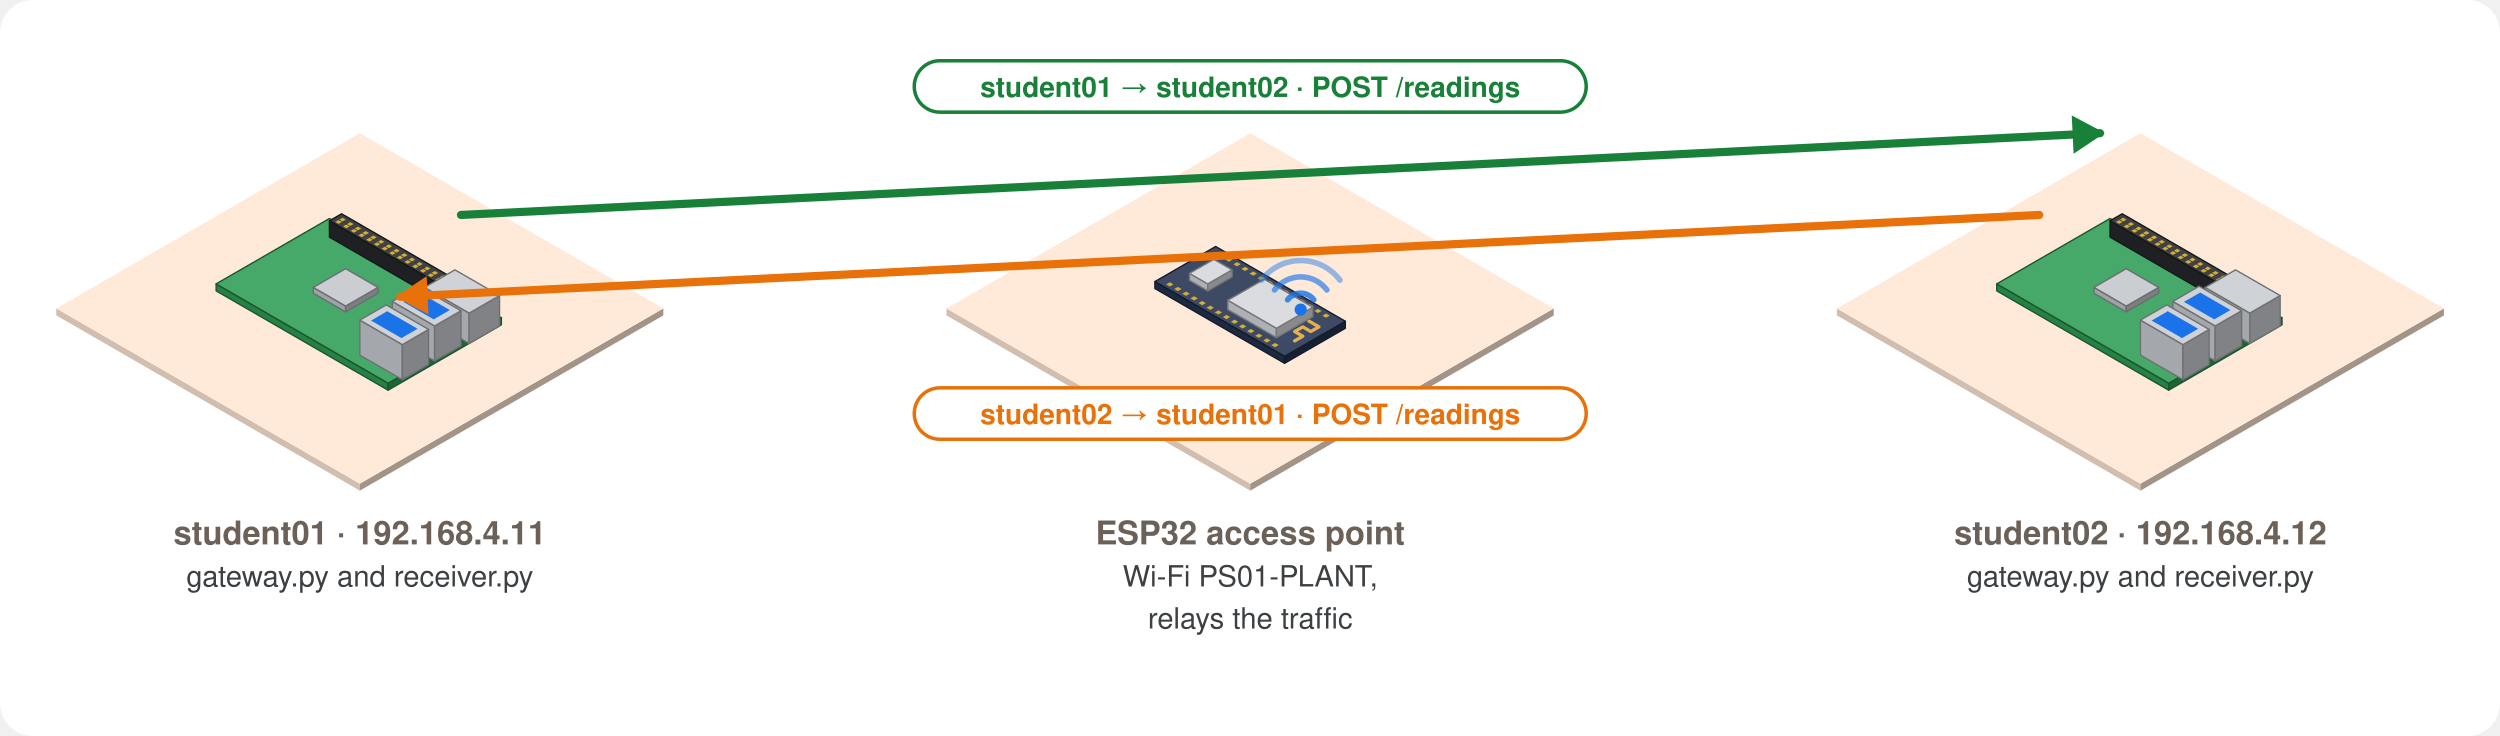
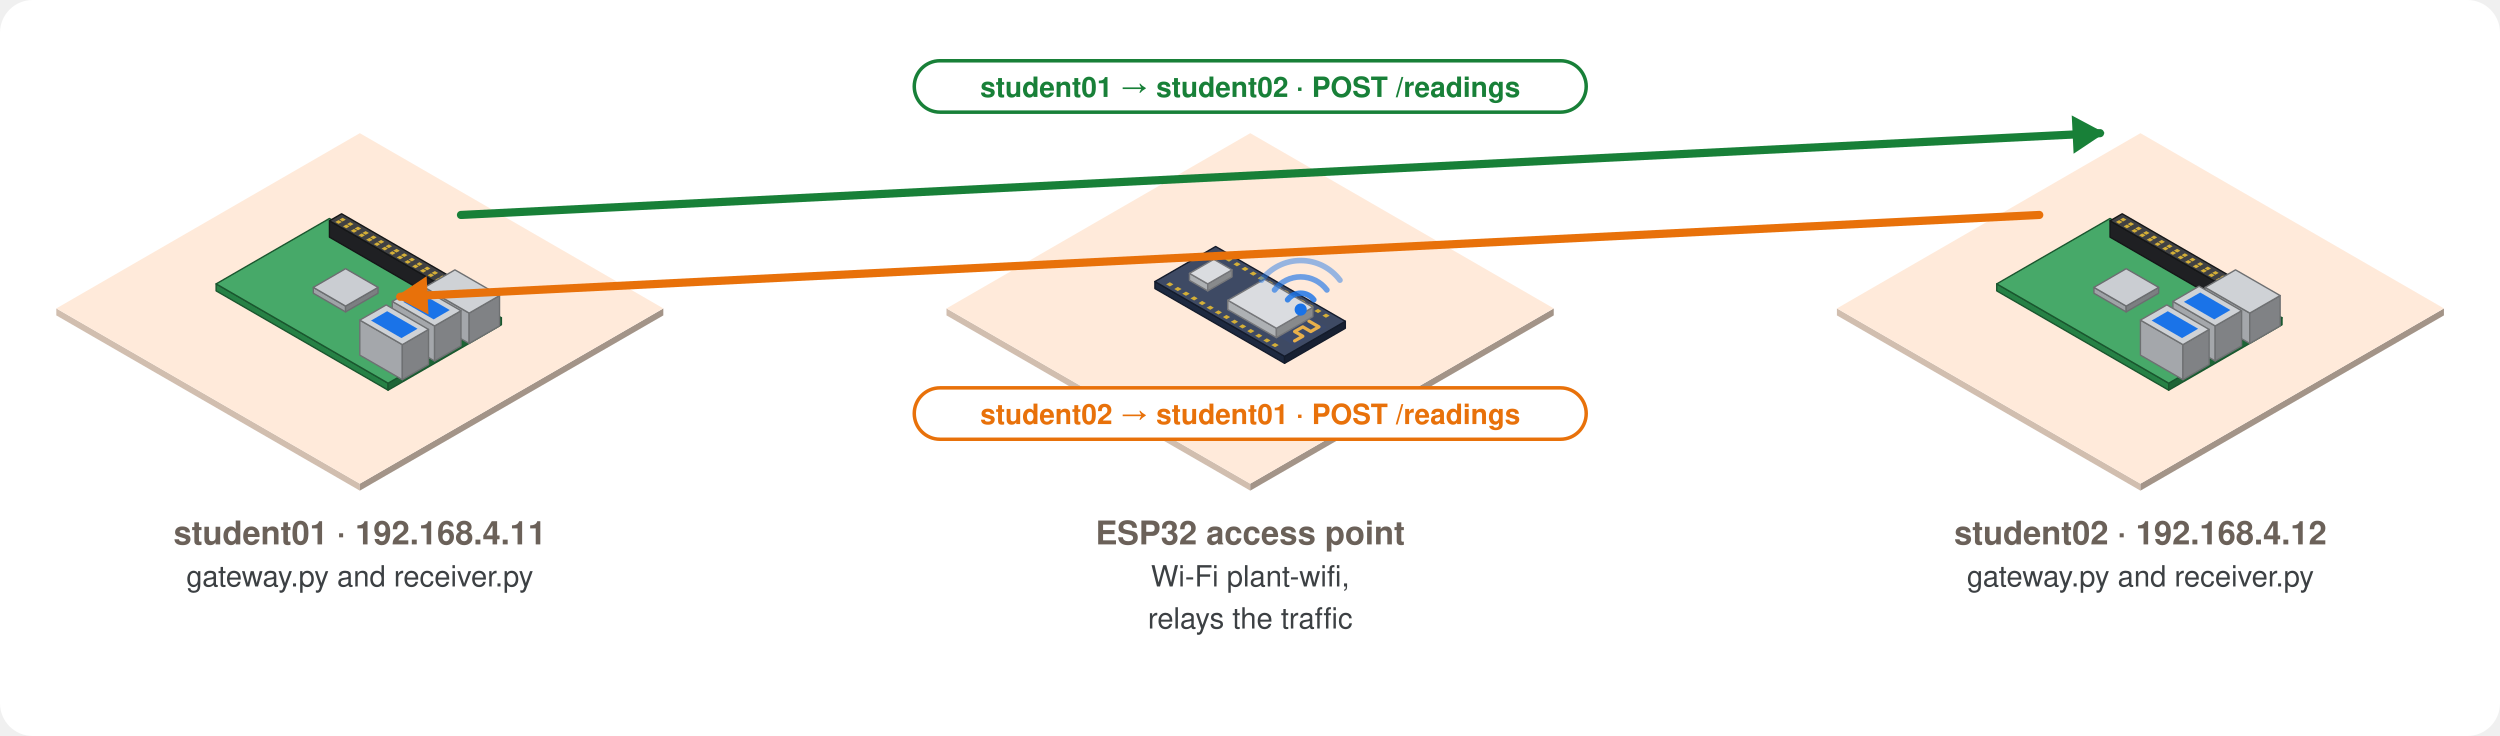
<svg xmlns="http://www.w3.org/2000/svg" viewBox="-154 -57 1070 315" width="1070" height="315" font-family="Segoe UI, Helvetica, Arial, sans-serif">
  <rect x="-154" y="-57" width="1070" height="315" rx="14" fill="#ffffff" />
  <polygon points="-129.9,78.0 0.0,153.0 0.0,150.0 -129.9,75.0" fill="#d1beaf" />
  <polygon points="129.9,78.0 0.0,153.0 0.0,150.0 129.9,75.0" fill="#a39488" />
  <polygon points="0.0,0.0 129.9,75.0 0.0,150.0 -129.9,75.0" fill="#ffeada" />
  <polygon points="251.1,78.0 381.1,153.0 381.1,150.0 251.1,75.0" fill="#d1beaf" />
  <polygon points="511.0,78.0 381.1,153.0 381.1,150.0 511.0,75.0" fill="#a39488" />
  <polygon points="381.1,0.0 511.0,75.0 381.1,150.0 251.1,75.0" fill="#ffeada" />
  <polygon points="632.2,78.0 762.1,153.0 762.1,150.0 632.2,75.0" fill="#d1beaf" />
  <polygon points="892.0,78.0 762.1,153.0 762.1,150.0 892.0,75.0" fill="#a39488" />
  <polygon points="762.1,0.0 892.0,75.0 762.1,150.0 632.2,75.0" fill="#ffeada" />
  <polygon points="-61.5,67.5 12.1,110.0 12.1,107.0 -61.5,64.5" fill="#268145" stroke="#19562e" stroke-width="0.6" stroke-linejoin="round" />
  <polygon points="60.6,82.0 12.1,110.0 12.1,107.0 60.6,79.0" fill="#1e6536" stroke="#19562e" stroke-width="0.6" stroke-linejoin="round" />
  <polygon points="-13.0,36.5 60.6,79.0 12.1,107.0 -61.5,64.5" fill="#47a969" stroke="#19562e" stroke-width="0.6" stroke-linejoin="round" />
  <polygon points="700.6,67.5 774.2,110.0 774.2,107.0 700.6,64.5" fill="#268145" stroke="#19562e" stroke-width="0.6" stroke-linejoin="round" />
  <polygon points="822.7,82.0 774.2,110.0 774.2,107.0 822.7,79.0" fill="#1e6536" stroke="#19562e" stroke-width="0.6" stroke-linejoin="round" />
  <polygon points="749.1,36.5 822.7,79.0 774.2,107.0 700.6,64.5" fill="#47a969" stroke="#19562e" stroke-width="0.6" stroke-linejoin="round" />
  <polygon points="-13.0,44.5 42.4,76.5 42.4,69.5 -13.0,37.5" fill="#1f2023" stroke="#141617" stroke-width="0.6" stroke-linejoin="round" />
  <polygon points="47.6,73.5 42.4,76.5 42.4,69.5 47.6,66.5" fill="#18191b" stroke="#141617" stroke-width="0.6" stroke-linejoin="round" />
  <polygon points="-7.8,34.5 47.6,66.5 42.4,69.5 -13.0,37.5" fill="#404144" stroke="#141617" stroke-width="0.6" stroke-linejoin="round" />
  <polygon points="749.1,44.5 804.5,76.5 804.5,69.5 749.1,37.5" fill="#1f2023" stroke="#141617" stroke-width="0.6" stroke-linejoin="round" />
  <polygon points="809.7,73.5 804.5,76.5 804.5,69.5 809.7,66.5" fill="#18191b" stroke="#141617" stroke-width="0.6" stroke-linejoin="round" />
  <polygon points="754.3,34.5 809.7,66.5 804.5,69.5 749.1,37.5" fill="#404144" stroke="#141617" stroke-width="0.6" stroke-linejoin="round" />
  <polygon points="-7.4,36.2 -6.0,37.0 -7.4,37.8 -8.7,37.0" fill="#d4af37" />
  <polygon points="-9.1,37.2 -7.7,38.0 -9.1,38.8 -10.5,38.0" fill="#d4af37" />
  <polygon points="-4.1,38.1 -2.7,38.9 -4.1,39.7 -5.5,38.9" fill="#d4af37" />
  <polygon points="-5.8,39.1 -4.4,39.9 -5.8,40.7 -7.2,39.9" fill="#d4af37" />
  <polygon points="-0.8,40.0 0.6,40.8 -0.8,41.6 -2.2,40.8" fill="#d4af37" />
  <polygon points="-2.5,41.0 -1.1,41.8 -2.5,42.6 -3.9,41.8" fill="#d4af37" />
  <polygon points="2.5,41.9 3.9,42.7 2.5,43.5 1.1,42.7" fill="#d4af37" />
  <polygon points="0.8,42.9 2.2,43.7 0.8,44.5 -0.6,43.7" fill="#d4af37" />
  <polygon points="5.8,43.8 7.2,44.6 5.8,45.4 4.4,44.6" fill="#d4af37" />
  <polygon points="4.1,44.8 5.5,45.6 4.1,46.4 2.7,45.6" fill="#d4af37" />
  <polygon points="9.1,45.7 10.5,46.5 9.1,47.3 7.7,46.5" fill="#d4af37" />
  <polygon points="7.4,46.7 8.7,47.5 7.4,48.3 6.0,47.5" fill="#d4af37" />
  <polygon points="12.4,47.6 13.8,48.4 12.4,49.2 11.0,48.4" fill="#d4af37" />
  <polygon points="10.7,48.6 12.0,49.4 10.7,50.2 9.3,49.4" fill="#d4af37" />
  <polygon points="15.7,49.5 17.1,50.3 15.7,51.1 14.3,50.3" fill="#d4af37" />
  <polygon points="13.9,50.5 15.3,51.3 13.9,52.1 12.6,51.3" fill="#d4af37" />
  <polygon points="19.0,51.4 20.4,52.2 19.0,53.0 17.6,52.2" fill="#d4af37" />
  <polygon points="17.2,52.4 18.6,53.2 17.2,54.0 15.8,53.2" fill="#d4af37" />
  <polygon points="22.3,53.3 23.6,54.1 22.3,54.9 20.9,54.1" fill="#d4af37" />
  <polygon points="20.5,54.3 21.9,55.1 20.5,55.9 19.1,55.1" fill="#d4af37" />
  <polygon points="25.5,55.2 26.9,56.0 25.5,56.8 24.2,56.0" fill="#d4af37" />
  <polygon points="23.8,56.2 25.2,57.0 23.8,57.8 22.4,57.0" fill="#d4af37" />
  <polygon points="28.8,57.1 30.2,57.9 28.8,58.7 27.5,57.9" fill="#d4af37" />
  <polygon points="27.1,58.1 28.5,58.9 27.1,59.7 25.7,58.9" fill="#d4af37" />
  <polygon points="32.1,59.0 33.5,59.8 32.1,60.6 30.7,59.8" fill="#d4af37" />
  <polygon points="30.4,60.0 31.8,60.8 30.4,61.6 29.0,60.8" fill="#d4af37" />
  <polygon points="35.4,60.9 36.8,61.7 35.4,62.5 34.0,61.7" fill="#d4af37" />
  <polygon points="33.7,61.9 35.1,62.7 33.7,63.5 32.3,62.7" fill="#d4af37" />
  <polygon points="38.7,62.8 40.1,63.6 38.7,64.4 37.3,63.6" fill="#d4af37" />
  <polygon points="37.0,63.8 38.4,64.6 37.0,65.4 35.6,64.6" fill="#d4af37" />
  <polygon points="42.0,64.7 43.4,65.5 42.0,66.3 40.6,65.5" fill="#d4af37" />
  <polygon points="40.3,65.7 41.7,66.5 40.3,67.3 38.9,66.5" fill="#d4af37" />
  <polygon points="754.7,36.2 756.1,37.0 754.7,37.8 753.4,37.0" fill="#d4af37" />
  <polygon points="753.0,37.2 754.4,38.0 753.0,38.8 751.6,38.0" fill="#d4af37" />
  <polygon points="758.0,38.1 759.4,38.9 758.0,39.7 756.6,38.9" fill="#d4af37" />
  <polygon points="756.3,39.1 757.7,39.9 756.3,40.7 754.9,39.9" fill="#d4af37" />
  <polygon points="761.3,40.0 762.7,40.8 761.3,41.6 759.9,40.8" fill="#d4af37" />
  <polygon points="759.6,41.0 761.0,41.8 759.6,42.6 758.2,41.8" fill="#d4af37" />
  <polygon points="764.6,41.9 766.0,42.7 764.6,43.5 763.2,42.7" fill="#d4af37" />
  <polygon points="762.9,42.9 764.3,43.7 762.9,44.5 761.5,43.7" fill="#d4af37" />
  <polygon points="767.9,43.8 769.3,44.6 767.9,45.4 766.5,44.6" fill="#d4af37" />
  <polygon points="766.2,44.8 767.6,45.6 766.2,46.4 764.8,45.6" fill="#d4af37" />
  <polygon points="771.2,45.7 772.6,46.5 771.2,47.3 769.8,46.5" fill="#d4af37" />
  <polygon points="769.5,46.7 770.8,47.5 769.5,48.3 768.1,47.5" fill="#d4af37" />
  <polygon points="774.5,47.6 775.9,48.4 774.5,49.2 773.1,48.4" fill="#d4af37" />
  <polygon points="772.8,48.6 774.1,49.4 772.8,50.2 771.4,49.4" fill="#d4af37" />
  <polygon points="777.8,49.5 779.2,50.3 777.8,51.1 776.4,50.3" fill="#d4af37" />
  <polygon points="776.0,50.5 777.4,51.3 776.0,52.1 774.7,51.3" fill="#d4af37" />
  <polygon points="781.1,51.4 782.5,52.2 781.1,53.0 779.7,52.2" fill="#d4af37" />
  <polygon points="779.3,52.4 780.7,53.2 779.3,54.0 778.0,53.2" fill="#d4af37" />
  <polygon points="784.4,53.3 785.7,54.1 784.4,54.9 783.0,54.1" fill="#d4af37" />
  <polygon points="782.6,54.3 784.0,55.1 782.6,55.9 781.2,55.1" fill="#d4af37" />
  <polygon points="787.7,55.2 789.0,56.0 787.7,56.8 786.3,56.0" fill="#d4af37" />
  <polygon points="785.9,56.2 787.3,57.0 785.9,57.8 784.5,57.0" fill="#d4af37" />
  <polygon points="790.9,57.1 792.3,57.9 790.9,58.7 789.6,57.9" fill="#d4af37" />
  <polygon points="789.2,58.1 790.6,58.9 789.2,59.7 787.8,58.9" fill="#d4af37" />
  <polygon points="794.2,59.0 795.6,59.8 794.2,60.6 792.8,59.8" fill="#d4af37" />
  <polygon points="792.5,60.0 793.9,60.8 792.5,61.6 791.1,60.8" fill="#d4af37" />
  <polygon points="797.5,60.9 798.9,61.7 797.5,62.5 796.1,61.7" fill="#d4af37" />
  <polygon points="795.8,61.9 797.2,62.7 795.8,63.5 794.4,62.7" fill="#d4af37" />
  <polygon points="800.8,62.8 802.2,63.6 800.8,64.4 799.4,63.6" fill="#d4af37" />
  <polygon points="799.1,63.8 800.5,64.6 799.1,65.4 797.7,64.6" fill="#d4af37" />
  <polygon points="804.1,64.7 805.5,65.5 804.1,66.3 802.7,65.5" fill="#d4af37" />
  <polygon points="802.4,65.7 803.8,66.5 802.4,67.3 801.0,66.5" fill="#d4af37" />
  <polygon points="-19.9,68.5 -6.1,76.5 -6.1,74.0 -19.9,66.0" fill="#9fa3a7" stroke="#6b6d70" stroke-width="0.6" stroke-linejoin="round" />
  <polygon points="7.8,68.5 -6.1,76.5 -6.1,74.0 7.8,66.0" fill="#7c7f82" stroke="#6b6d70" stroke-width="0.6" stroke-linejoin="round" />
  <polygon points="-6.1,58.0 7.8,66.0 -6.1,74.0 -19.9,66.0" fill="#cacdd2" stroke="#6b6d70" stroke-width="0.6" stroke-linejoin="round" />
  <polygon points="742.2,68.5 756.0,76.5 756.0,74.0 742.2,66.0" fill="#9fa3a7" stroke="#6b6d70" stroke-width="0.6" stroke-linejoin="round" />
  <polygon points="769.9,68.5 756.0,76.5 756.0,74.0 769.9,66.0" fill="#7c7f82" stroke="#6b6d70" stroke-width="0.6" stroke-linejoin="round" />
  <polygon points="756.0,58.0 769.9,66.0 756.0,74.0 742.2,66.0" fill="#cacdd2" stroke="#6b6d70" stroke-width="0.6" stroke-linejoin="round" />
  <polygon points="27.7,79.0 46.8,90.0 46.8,77.0 27.7,66.0" fill="#a4a7ab" stroke="#6e7072" stroke-width="0.6" stroke-linejoin="round" />
  <polygon points="59.8,82.5 46.8,90.0 46.8,77.0 59.8,69.5" fill="#808285" stroke="#6e7072" stroke-width="0.6" stroke-linejoin="round" />
  <polygon points="40.7,58.5 59.8,69.5 46.8,77.0 27.7,66.0" fill="#cfd2d6" stroke="#6e7072" stroke-width="0.6" stroke-linejoin="round" />
  <polygon points="789.8,79.0 808.9,90.0 808.9,77.0 789.8,66.0" fill="#a4a7ab" stroke="#6e7072" stroke-width="0.6" stroke-linejoin="round" />
  <polygon points="821.9,82.5 808.9,90.0 808.9,77.0 821.9,69.5" fill="#808285" stroke="#6e7072" stroke-width="0.6" stroke-linejoin="round" />
  <polygon points="802.8,58.5 821.9,69.5 808.9,77.0 789.8,66.0" fill="#cfd2d6" stroke="#6e7072" stroke-width="0.6" stroke-linejoin="round" />
  <polygon points="13.9,87.0 32.0,97.5 32.0,82.5 13.9,72.0" fill="#a4a7ab" stroke="#6e7072" stroke-width="0.6" stroke-linejoin="round" />
  <polygon points="43.3,91.0 32.0,97.5 32.0,82.5 43.3,76.0" fill="#808285" stroke="#6e7072" stroke-width="0.6" stroke-linejoin="round" />
  <polygon points="25.1,65.5 43.3,76.0 32.0,82.5 13.9,72.0" fill="#cfd2d6" stroke="#6e7072" stroke-width="0.6" stroke-linejoin="round" />
  <polygon points="776.0,87.0 794.1,97.5 794.1,82.5 776.0,72.0" fill="#a4a7ab" stroke="#6e7072" stroke-width="0.6" stroke-linejoin="round" />
  <polygon points="805.4,91.0 794.1,97.5 794.1,82.5 805.4,76.0" fill="#808285" stroke="#6e7072" stroke-width="0.6" stroke-linejoin="round" />
  <polygon points="787.2,65.5 805.4,76.0 794.1,82.5 776.0,72.0" fill="#cfd2d6" stroke="#6e7072" stroke-width="0.6" stroke-linejoin="round" />
  <polygon points="0.0,95.0 18.2,105.5 18.2,90.5 0.0,80.0" fill="#a4a7ab" stroke="#6e7072" stroke-width="0.6" stroke-linejoin="round" />
  <polygon points="29.4,99.0 18.2,105.5 18.2,90.5 29.4,84.0" fill="#808285" stroke="#6e7072" stroke-width="0.6" stroke-linejoin="round" />
  <polygon points="11.3,73.5 29.4,84.0 18.2,90.5 0.0,80.0" fill="#cfd2d6" stroke="#6e7072" stroke-width="0.6" stroke-linejoin="round" />
  <polygon points="762.1,95.0 780.3,105.5 780.3,90.5 762.1,80.0" fill="#a4a7ab" stroke="#6e7072" stroke-width="0.6" stroke-linejoin="round" />
  <polygon points="791.5,99.0 780.3,105.5 780.3,90.5 791.5,84.0" fill="#808285" stroke="#6e7072" stroke-width="0.6" stroke-linejoin="round" />
  <polygon points="773.4,73.5 791.5,84.0 780.3,90.5 762.1,80.0" fill="#cfd2d6" stroke="#6e7072" stroke-width="0.6" stroke-linejoin="round" />
  <polygon points="25.5,68.2 38.5,75.7 31.6,79.7 18.6,72.2" fill="#1a73e8" />
  <polygon points="787.7,68.2 800.6,75.7 793.7,79.7 780.7,72.2" fill="#1a73e8" />
  <polygon points="11.7,76.2 24.7,83.7 17.8,87.7 4.8,80.2" fill="#1a73e8" />
  <polygon points="773.8,76.2 786.8,83.7 779.9,87.7 766.9,80.2" fill="#1a73e8" />
  <polygon points="340.3,66.5 395.8,98.5 395.8,95.5 340.3,63.5" fill="#1d2940" stroke="#131b2b" stroke-width="0.6" stroke-linejoin="round" />
  <polygon points="421.8,83.5 395.8,98.5 395.8,95.5 421.8,80.5" fill="#172032" stroke="#131b2b" stroke-width="0.6" stroke-linejoin="round" />
  <polygon points="366.3,48.5 421.8,80.5 395.8,95.5 340.3,63.5" fill="#3e4a64" stroke="#131b2b" stroke-width="0.6" stroke-linejoin="round" />
  <polygon points="368.5,51.2 370.1,52.1 368.5,53.0 366.9,52.1" fill="#d4af37" />
  <polygon points="346.7,63.8 348.2,64.7 346.7,65.6 345.1,64.7" fill="#d4af37" />
  <polygon points="372.0,53.2 373.5,54.1 372.0,55.0 370.4,54.1" fill="#d4af37" />
  <polygon points="350.1,65.8 351.7,66.7 350.1,67.6 348.6,66.7" fill="#d4af37" />
  <polygon points="375.4,55.2 377.0,56.1 375.4,57.0 373.9,56.1" fill="#d4af37" />
  <polygon points="353.6,67.8 355.2,68.7 353.6,69.6 352.0,68.7" fill="#d4af37" />
  <polygon points="378.9,57.2 380.4,58.1 378.9,59.0 377.3,58.1" fill="#d4af37" />
  <polygon points="357.1,69.8 358.6,70.7 357.1,71.6 355.5,70.7" fill="#d4af37" />
  <polygon points="382.4,59.2 383.9,60.1 382.4,61.0 380.8,60.1" fill="#d4af37" />
  <polygon points="360.5,71.8 362.1,72.7 360.5,73.6 359.0,72.7" fill="#d4af37" />
  <polygon points="385.8,61.2 387.4,62.1 385.8,63.0 384.3,62.1" fill="#d4af37" />
  <polygon points="364.0,73.8 365.5,74.7 364.0,75.6 362.4,74.7" fill="#d4af37" />
  <polygon points="389.3,63.2 390.8,64.1 389.3,65.0 387.7,64.1" fill="#d4af37" />
  <polygon points="367.5,75.8 369.0,76.7 367.5,77.6 365.9,76.7" fill="#d4af37" />
  <polygon points="392.7,65.2 394.3,66.1 392.7,67.0 391.2,66.1" fill="#d4af37" />
  <polygon points="370.9,77.8 372.5,78.7 370.9,79.6 369.4,78.7" fill="#d4af37" />
  <polygon points="396.2,67.2 397.8,68.1 396.2,69.0 394.6,68.1" fill="#d4af37" />
  <polygon points="374.4,79.8 375.9,80.7 374.4,81.6 372.8,80.7" fill="#d4af37" />
  <polygon points="399.7,69.2 401.2,70.1 399.7,71.0 398.1,70.1" fill="#d4af37" />
  <polygon points="377.8,81.8 379.4,82.7 377.8,83.6 376.3,82.7" fill="#d4af37" />
  <polygon points="403.1,71.2 404.7,72.1 403.1,73.0 401.6,72.1" fill="#d4af37" />
  <polygon points="381.3,83.8 382.9,84.7 381.3,85.6 379.8,84.7" fill="#d4af37" />
  <polygon points="406.6,73.2 408.2,74.1 406.6,75.0 405.0,74.1" fill="#d4af37" />
  <polygon points="384.8,85.8 386.3,86.7 384.8,87.6 383.2,86.7" fill="#d4af37" />
  <polygon points="410.1,75.2 411.6,76.1 410.1,77.0 408.5,76.1" fill="#d4af37" />
  <polygon points="388.2,87.8 389.8,88.7 388.2,89.6 386.7,88.7" fill="#d4af37" />
  <polygon points="413.5,77.2 415.1,78.1 413.5,79.0 412.0,78.1" fill="#d4af37" />
  <polygon points="391.7,89.8 393.3,90.7 391.7,91.6 390.1,90.7" fill="#d4af37" />
  <polygon points="407.0,79.0 414.0,83.0 400.1,91.0 393.2,87.0" fill="#3c4a6b" />
  <path d="M406.2,80.4 L410.5,82.9 L407.0,84.9 L403.6,82.9 L400.1,84.9 L403.6,86.9 L400.1,88.9" fill="none" stroke="#e8b04a" stroke-width="1.4" stroke-linecap="round" stroke-linejoin="round" />
  <polygon points="371.5,75.5 392.3,87.5 392.3,83.5 371.5,71.5" fill="#aeb1b4" stroke="#757679" stroke-width="0.6" stroke-linejoin="round" />
  <polygon points="407.9,78.5 392.3,87.5 392.3,83.5 407.9,74.5" fill="#888a8c" stroke="#757679" stroke-width="0.6" stroke-linejoin="round" />
  <polygon points="387.1,62.5 407.9,74.5 392.3,83.5 371.5,71.5" fill="#dadce0" stroke="#757679" stroke-width="0.6" stroke-linejoin="round" />
  <polygon points="355.1,63.0 362.9,67.5 362.9,64.5 355.1,60.0" fill="#aeb1b4" stroke="#757679" stroke-width="0.6" stroke-linejoin="round" />
  <polygon points="373.3,61.5 362.9,67.5 362.9,64.5 373.3,58.5" fill="#888a8c" stroke="#757679" stroke-width="0.6" stroke-linejoin="round" />
  <polygon points="365.5,54.0 373.3,58.5 362.9,64.5 355.1,60.0" fill="#dadce0" stroke="#757679" stroke-width="0.6" stroke-linejoin="round" />
  <circle cx="402.7" cy="75.5" r="2.6" fill="#1a73e8" />
  <path d="M397.1,71.3 A7,7 0 0 1 408.3,71.3" fill="none" stroke="#1a73e8" stroke-width="2.4" stroke-linecap="round" opacity="0.82" />
  <path d="M391.5,67.1 A14,14 0 0 1 413.9,67.1" fill="none" stroke="#1a73e8" stroke-width="2.4" stroke-linecap="round" opacity="0.64" />
  <path d="M385.9,62.9 A21,21 0 0 1 419.5,62.9" fill="none" stroke="#1a73e8" stroke-width="2.4" stroke-linecap="round" opacity="0.46" />
  <path d="M43.3,35.0 L744.8,0.0" fill="none" stroke="#188038" stroke-width="3.5" stroke-linecap="round" stroke-linejoin="round" />
  <polygon points="746.8,-0.1 733.5,8.8 732.7,-7.6" fill="#188038" />
  <path d="M718.8,35.0 L17.3,70.0" fill="none" stroke="#e8710a" stroke-width="3.5" stroke-linecap="round" stroke-linejoin="round" />
  <polygon points="15.3,70.1 28.6,61.2 29.4,77.6" fill="#e8710a" />
  <rect x="237.3" y="-31.0" width="287.6" height="22" rx="11" fill="#ffffff" stroke="#188038" stroke-width="1.5" />
  <text x="381.1" y="-15.5" font-size="12" font-weight="600" fill="#188038" text-anchor="middle">student01 → student02 · POST /readings</text>
  <rect x="237.3" y="109.0" width="287.6" height="22" rx="11" fill="#ffffff" stroke="#e8710a" stroke-width="1.5" />
  <text x="381.1" y="124.5" font-size="12" font-weight="600" fill="#e8710a" text-anchor="middle">student02 → student01 · POST /readings</text>
  <text x="0.0" y="176.0" font-size="14" font-weight="700" fill="#6b6159" text-anchor="middle">student01 · 192.168.4.11</text>
  <text x="0.0" y="194.0" font-size="12.5" font-weight="400" fill="#3c4043" text-anchor="middle">gateway.py and receiver.py</text>
  <text x="381.1" y="176.0" font-size="14" font-weight="700" fill="#6b6159" text-anchor="middle">ESP32 access point</text>
-   <text x="381.1" y="194.0" font-size="12.5" font-weight="400" fill="#3c4043" text-anchor="middle">Wi-Fi PS01-PLANT,</text>
+   <text x="381.1" y="194.0" font-size="12.5" font-weight="400" fill="#3c4043" text-anchor="middle">Wi-Fi plant-wifi,</text>
  <text x="381.1" y="212.0" font-size="12.5" font-weight="400" fill="#3c4043" text-anchor="middle">relays the traffic</text>
  <text x="762.1" y="176.0" font-size="14" font-weight="700" fill="#6b6159" text-anchor="middle">student02 · 192.168.4.12</text>
  <text x="762.1" y="194.0" font-size="12.5" font-weight="400" fill="#3c4043" text-anchor="middle">gateway.py and receiver.py</text>
</svg>
